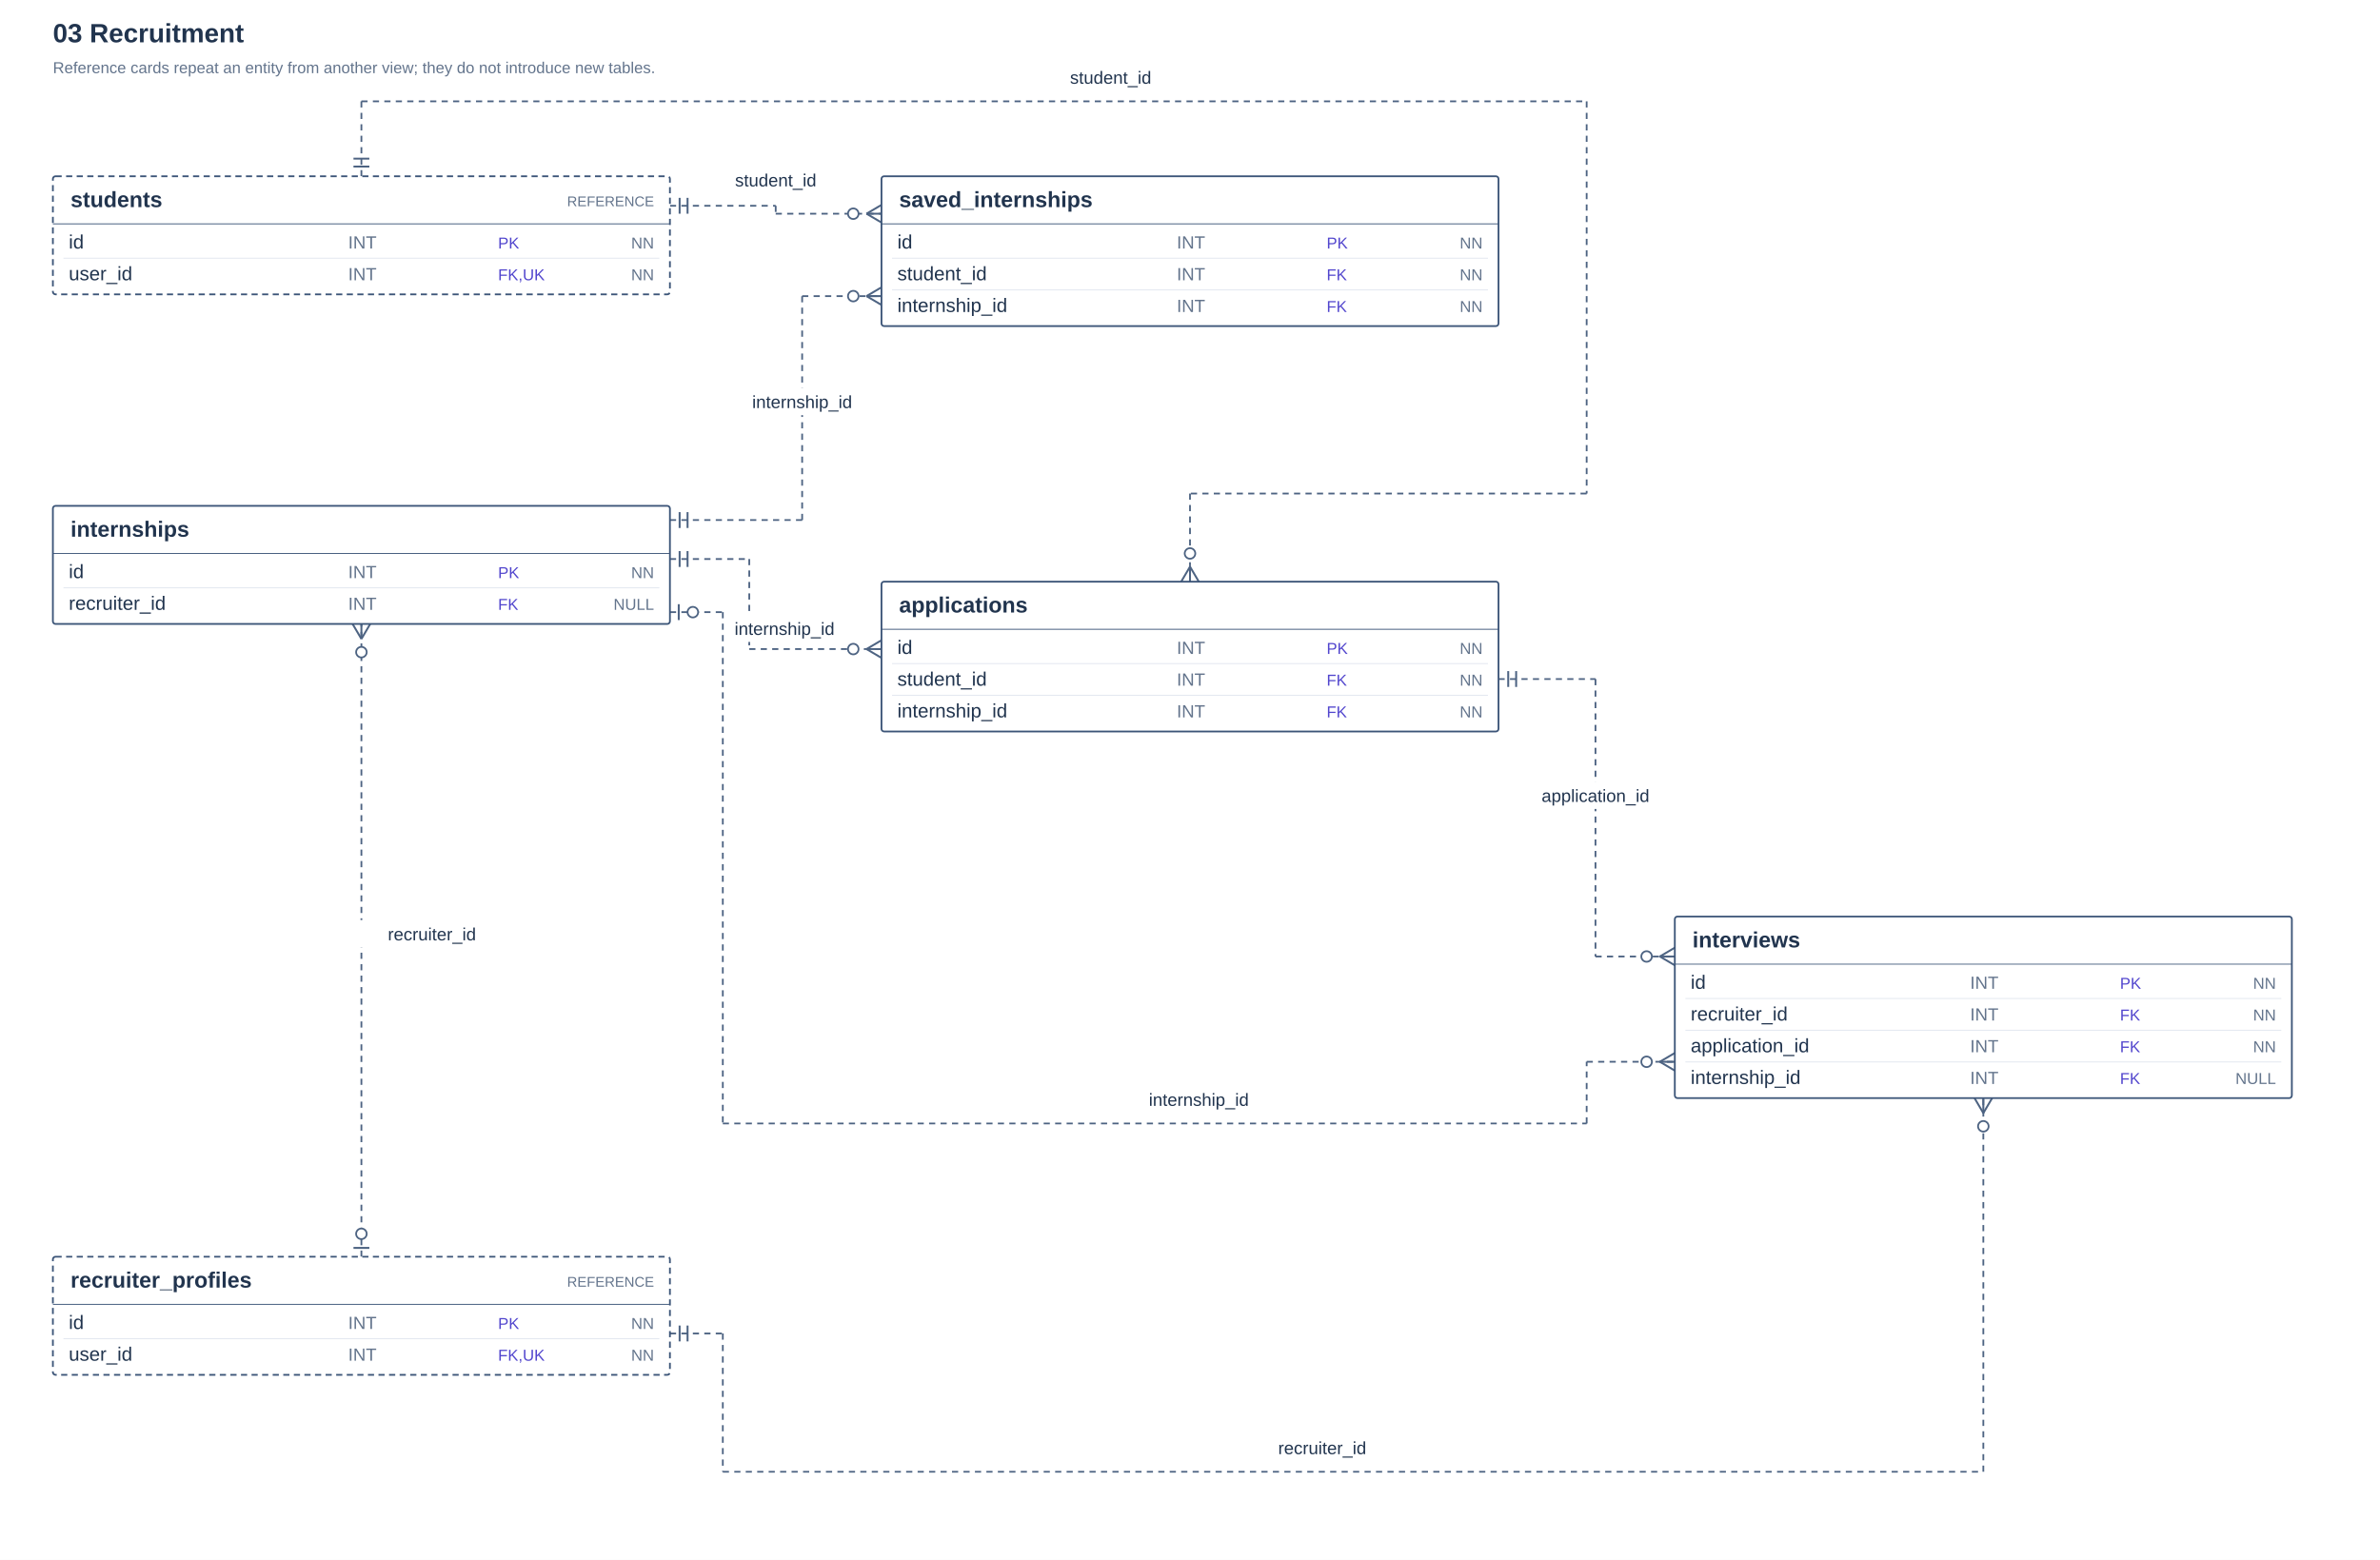
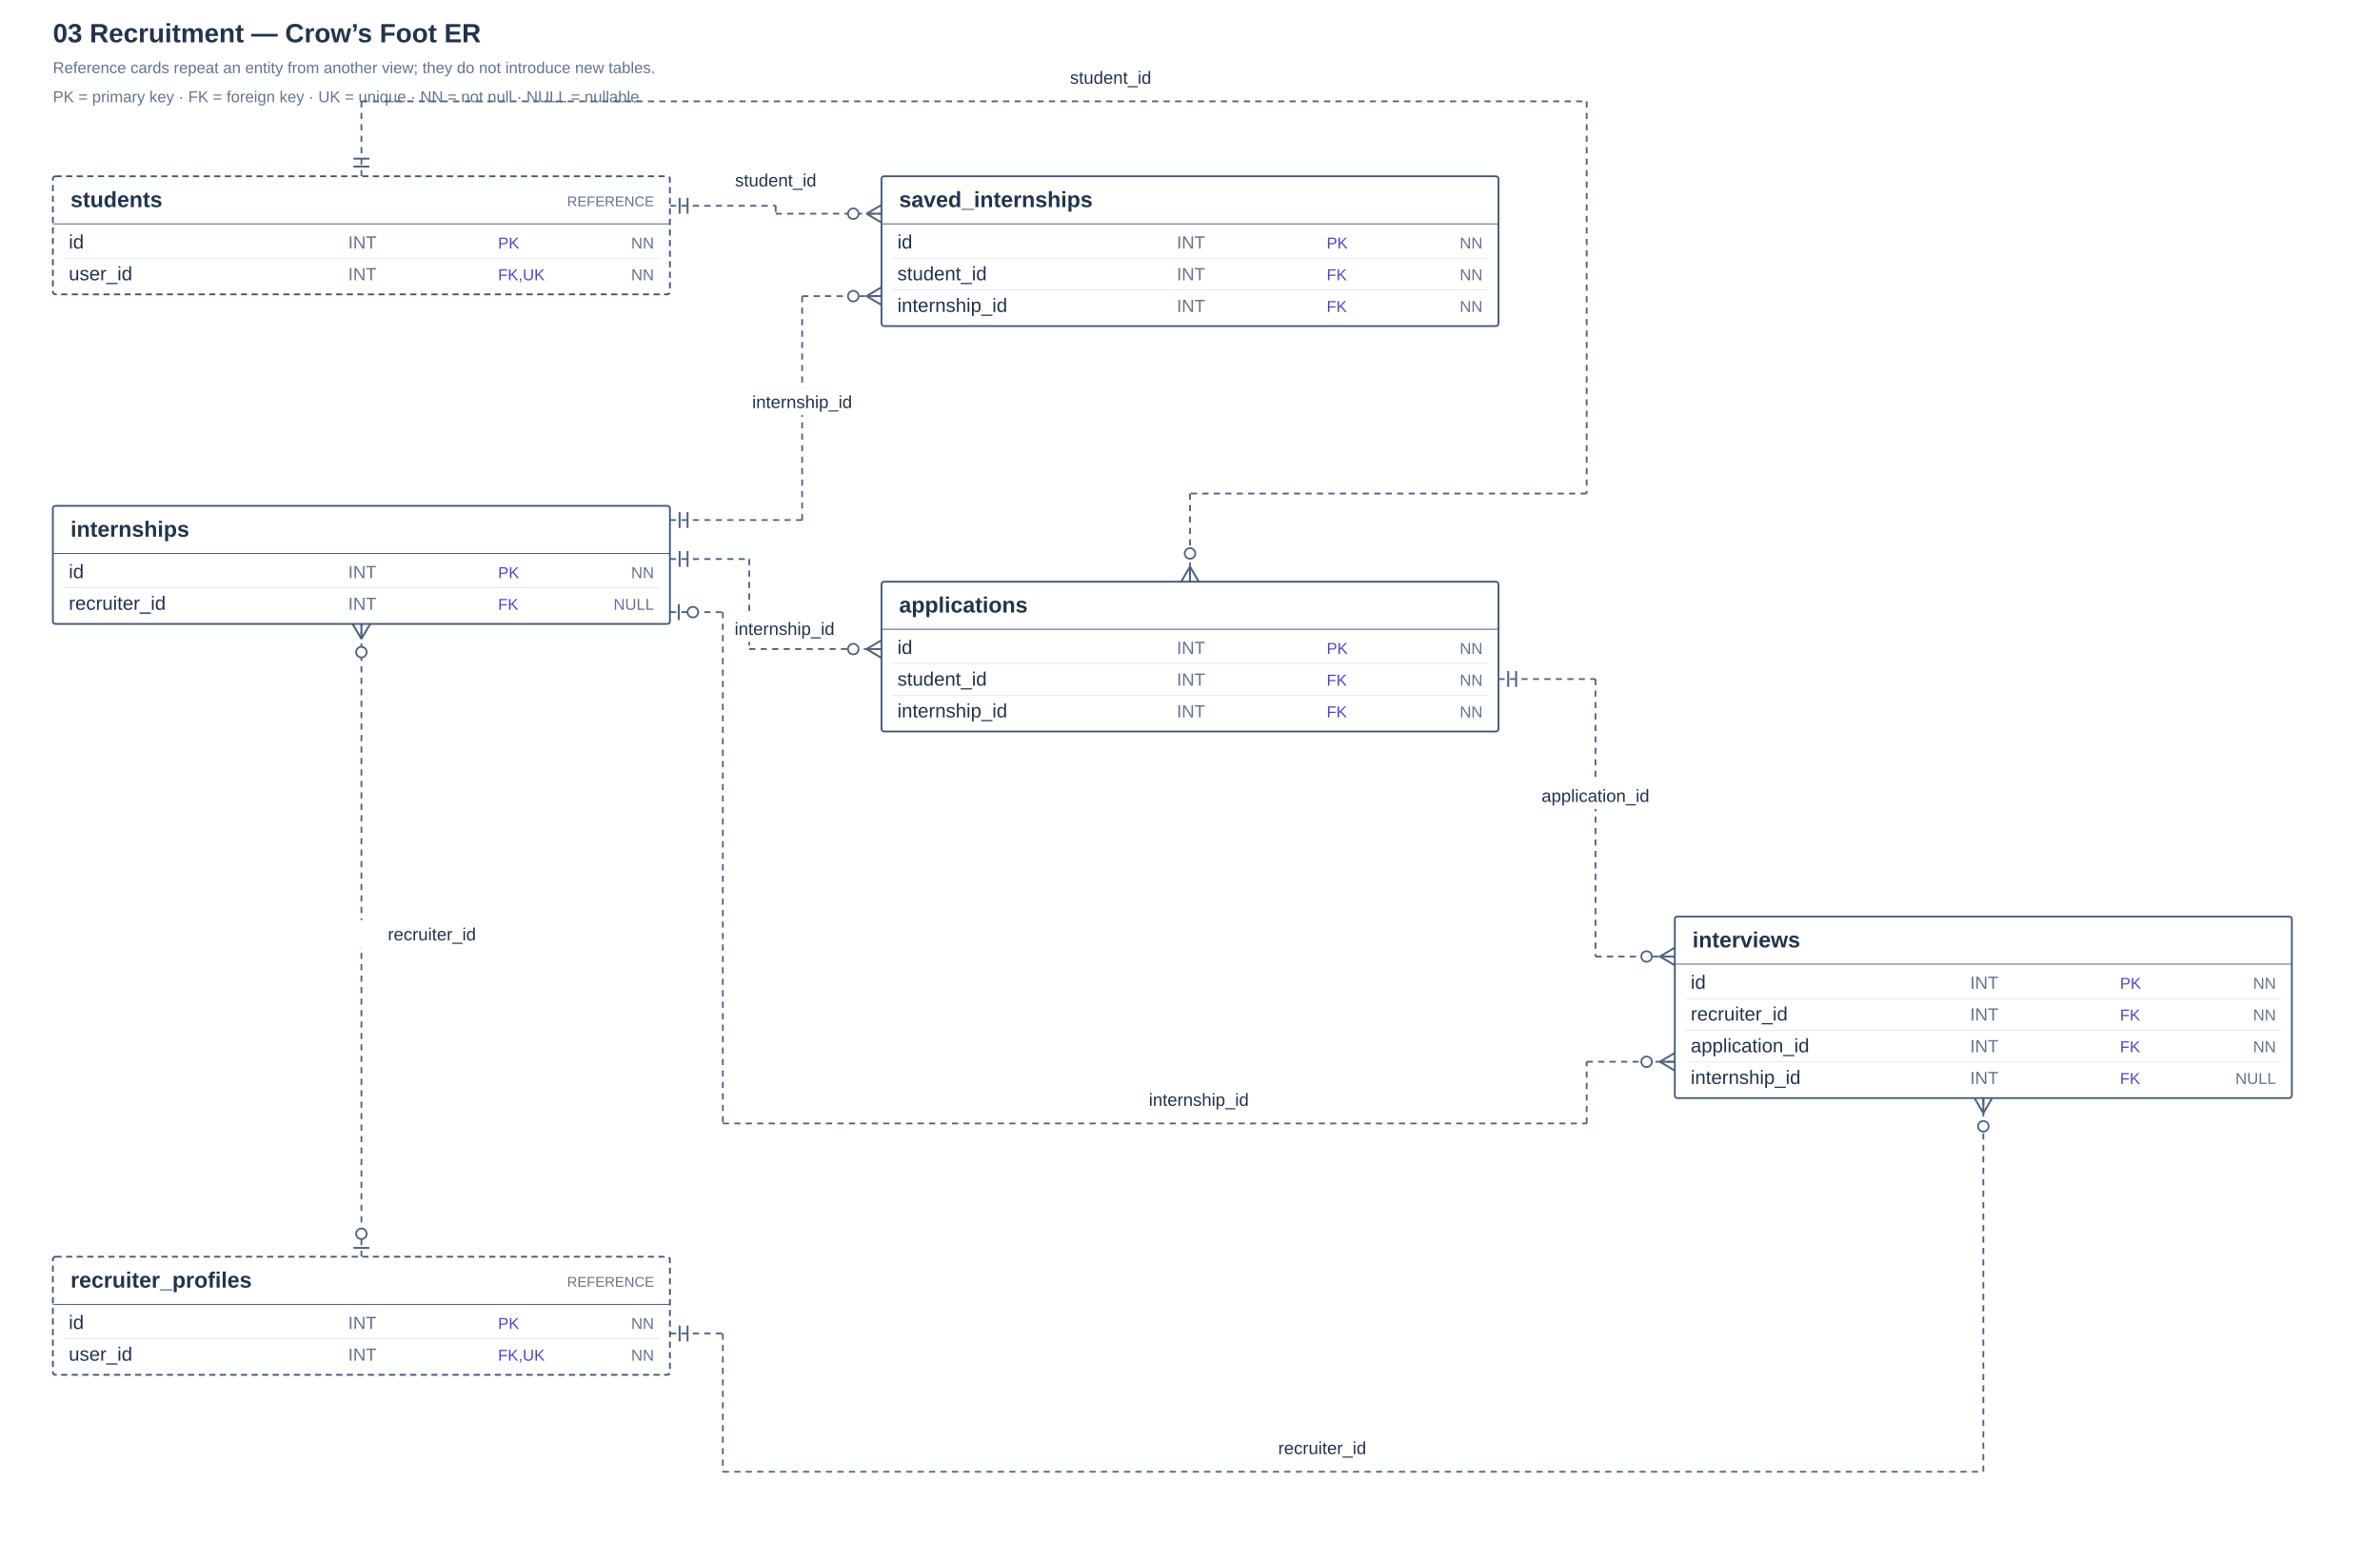
<svg xmlns="http://www.w3.org/2000/svg" width="2700" height="1770" viewBox="0 2104 2700 1770" role="img">
  <rect x="0" y="2104" width="100%" height="100%" fill="white" />
  <g font-family="Arial, sans-serif" stroke-linejoin="round">
    <g id="domain-2" transform="translate(0,2104)">
-       <text x="60" y="48" text-anchor="start" font-size="30" fill="#21344E" font-weight="bold">03  Recruitment</text>
+       <text x="60" y="48" text-anchor="start" font-size="30" fill="#21344E" font-weight="bold">03  Recruitment — Crow’s Foot ER</text>
      <text x="60" y="83" text-anchor="start" font-size="18" fill="#63748C" font-weight="normal">Reference cards repeat an entity from another view; they do not introduce new tables.</text>
+       <text x="60" y="116" text-anchor="start" font-size="18" fill="#63748C" font-weight="normal">PK = primary key · FK = foreign key · UK = unique · NN = not null · NULL = nullable</text>
      <g class="relation" data-key="saved_internships.student_id" data-parent="students" data-child="saved_internships" data-parent-end="1" data-child-end="0..*">
        <path d="M760 233.5 L880 233.5" fill="none" stroke="#4D6382" stroke-width="2" stroke-dasharray="7 6" />
        <path d="M880 233.5 L880 242.5" fill="none" stroke="#4D6382" stroke-width="2" stroke-dasharray="7 6" />
        <path d="M880 242.5 L1000 242.5" fill="none" stroke="#4D6382" stroke-width="2" stroke-dasharray="7 6" />
        <path d="M771.0 224.5 L771.0 242.5" fill="none" stroke="#4D6382" stroke-width="2.2" />
        <path d="M780.0 224.5 L780.0 242.5" fill="none" stroke="#4D6382" stroke-width="2.2" />
        <path d="M1000.0 252.5 L983.0 242.5" fill="none" stroke="#4D6382" stroke-width="2.2" />
        <path d="M1000.0 232.5 L983.0 242.5" fill="none" stroke="#4D6382" stroke-width="2.2" />
        <path d="M1000.0 242.5 L983.0 242.5" fill="none" stroke="#4D6382" stroke-width="2.2" />
        <circle cx="968.0" cy="242.5" r="6" fill="white" stroke="#4D6382" stroke-width="2" />
        <rect x="810.0" y="188.5" width="140" height="31" fill="white" />
        <text x="880" y="211.5" text-anchor="middle" font-size="20" fill="#21344E" font-weight="normal">student_id</text>
      </g>
      <g class="relation" data-key="applications.student_id" data-parent="students" data-child="applications" data-parent-end="1" data-child-end="0..*">
        <path d="M410.0 200 L410.0 115" fill="none" stroke="#4D6382" stroke-width="2" stroke-dasharray="7 6" />
        <path d="M410.0 115 L1800 115" fill="none" stroke="#4D6382" stroke-width="2" stroke-dasharray="7 6" />
        <path d="M1800 115 L1800 560" fill="none" stroke="#4D6382" stroke-width="2" stroke-dasharray="7 6" />
        <path d="M1800 560 L1350.0 560" fill="none" stroke="#4D6382" stroke-width="2" stroke-dasharray="7 6" />
        <path d="M1350.0 560 L1350.0 660" fill="none" stroke="#4D6382" stroke-width="2" stroke-dasharray="7 6" />
        <path d="M401.0 189.0 L419.0 189.0" fill="none" stroke="#4D6382" stroke-width="2.2" />
        <path d="M401.0 180.0 L419.0 180.0" fill="none" stroke="#4D6382" stroke-width="2.2" />
        <path d="M1340.0 660.0 L1350.0 643.0" fill="none" stroke="#4D6382" stroke-width="2.2" />
        <path d="M1360.0 660.0 L1350.0 643.0" fill="none" stroke="#4D6382" stroke-width="2.2" />
        <path d="M1350.0 660.0 L1350.0 643.0" fill="none" stroke="#4D6382" stroke-width="2.2" />
        <circle cx="1350.0" cy="628.0" r="6" fill="white" stroke="#4D6382" stroke-width="2" />
        <rect x="1190.0" y="72" width="140" height="31" fill="white" />
        <text x="1260" y="95" text-anchor="middle" font-size="20" fill="#21344E" font-weight="normal">student_id</text>
      </g>
      <g class="relation" data-key="saved_internships.internship_id" data-parent="internships" data-child="saved_internships" data-parent-end="1" data-child-end="0..*">
        <path d="M760 590.08 L910 590.08" fill="none" stroke="#4D6382" stroke-width="2" stroke-dasharray="7 6" />
        <path d="M910 590.08 L910 336.0" fill="none" stroke="#4D6382" stroke-width="2" stroke-dasharray="7 6" />
        <path d="M910 336.0 L1000 336.0" fill="none" stroke="#4D6382" stroke-width="2" stroke-dasharray="7 6" />
        <path d="M771.0 581.08 L771.0 599.08" fill="none" stroke="#4D6382" stroke-width="2.2" />
        <path d="M780.0 581.08 L780.0 599.08" fill="none" stroke="#4D6382" stroke-width="2.2" />
        <path d="M1000.0 346.0 L983.0 336.0" fill="none" stroke="#4D6382" stroke-width="2.2" />
        <path d="M1000.0 326.0 L983.0 336.0" fill="none" stroke="#4D6382" stroke-width="2.2" />
        <path d="M1000.0 336.0 L983.0 336.0" fill="none" stroke="#4D6382" stroke-width="2.2" />
        <circle cx="968.0" cy="336.0" r="6" fill="white" stroke="#4D6382" stroke-width="2" />
        <rect x="822.0" y="440.04" width="176" height="31" fill="white" />
        <text x="910" y="463.04" text-anchor="middle" font-size="20" fill="#21344E" font-weight="normal">internship_id</text>
      </g>
      <g class="relation" data-key="applications.internship_id" data-parent="internships" data-child="applications" data-parent-end="1" data-child-end="0..*">
        <path d="M760 634.3 L850 634.3" fill="none" stroke="#4D6382" stroke-width="2" stroke-dasharray="7 6" />
        <path d="M850 634.3 L850 736.5" fill="none" stroke="#4D6382" stroke-width="2" stroke-dasharray="7 6" />
        <path d="M850 736.5 L1000 736.5" fill="none" stroke="#4D6382" stroke-width="2" stroke-dasharray="7 6" />
        <path d="M771.0 625.3 L771.0 643.3" fill="none" stroke="#4D6382" stroke-width="2.2" />
        <path d="M780.0 625.3 L780.0 643.3" fill="none" stroke="#4D6382" stroke-width="2.2" />
        <path d="M1000.0 746.5 L983.0 736.5" fill="none" stroke="#4D6382" stroke-width="2.2" />
        <path d="M1000.0 726.5 L983.0 736.5" fill="none" stroke="#4D6382" stroke-width="2.2" />
        <path d="M1000.0 736.5 L983.0 736.5" fill="none" stroke="#4D6382" stroke-width="2.2" />
        <circle cx="968.0" cy="736.5" r="6" fill="white" stroke="#4D6382" stroke-width="2" />
        <rect x="802.0" y="697.4" width="176" height="31" fill="white" />
        <text x="890" y="720.4" text-anchor="middle" font-size="20" fill="#21344E" font-weight="normal">internship_id</text>
      </g>
      <g class="relation" data-key="interviews.application_id" data-parent="applications" data-child="interviews" data-parent-end="1" data-child-end="0..*">
        <path d="M1700 770.5 L1810 770.5" fill="none" stroke="#4D6382" stroke-width="2" stroke-dasharray="7 6" />
        <path d="M1810 770.5 L1810 1085.32" fill="none" stroke="#4D6382" stroke-width="2" stroke-dasharray="7 6" />
        <path d="M1810 1085.32 L1900 1085.32" fill="none" stroke="#4D6382" stroke-width="2" stroke-dasharray="7 6" />
        <path d="M1711.0 761.5 L1711.0 779.5" fill="none" stroke="#4D6382" stroke-width="2.2" />
        <path d="M1720.0 761.5 L1720.0 779.5" fill="none" stroke="#4D6382" stroke-width="2.2" />
        <path d="M1900.0 1095.32 L1883.0 1085.32" fill="none" stroke="#4D6382" stroke-width="2.2" />
        <path d="M1900.0 1075.32 L1883.0 1085.32" fill="none" stroke="#4D6382" stroke-width="2.2" />
        <path d="M1900.0 1085.32 L1883.0 1085.32" fill="none" stroke="#4D6382" stroke-width="2.2" />
        <circle cx="1868.0" cy="1085.32" r="6" fill="white" stroke="#4D6382" stroke-width="2" />
        <rect x="1716.0" y="886.91" width="188" height="31" fill="white" />
        <text x="1810" y="909.91" text-anchor="middle" font-size="20" fill="#21344E" font-weight="normal">application_id</text>
      </g>
      <g class="relation" data-key="interviews.internship_id" data-parent="internships" data-child="interviews" data-parent-end="0..1" data-child-end="0..*">
        <path d="M760 694.6 L820 694.6" fill="none" stroke="#4D6382" stroke-width="2" stroke-dasharray="7 6" />
        <path d="M820 694.6 L820 1274.8" fill="none" stroke="#4D6382" stroke-width="2" stroke-dasharray="7 6" />
        <path d="M820 1274.8 L1800 1274.8" fill="none" stroke="#4D6382" stroke-width="2" stroke-dasharray="7 6" />
        <path d="M1800 1274.8 L1800 1204.8" fill="none" stroke="#4D6382" stroke-width="2" stroke-dasharray="7 6" />
        <path d="M1800 1204.8 L1900 1204.8" fill="none" stroke="#4D6382" stroke-width="2" stroke-dasharray="7 6" />
        <path d="M770.0 685.6 L770.0 703.6" fill="none" stroke="#4D6382" stroke-width="2.2" />
        <circle cx="786.0" cy="694.6" r="6" fill="white" stroke="#4D6382" stroke-width="2" />
        <path d="M1900.0 1214.8 L1883.0 1204.8" fill="none" stroke="#4D6382" stroke-width="2.2" />
        <path d="M1900.0 1194.8 L1883.0 1204.8" fill="none" stroke="#4D6382" stroke-width="2.2" />
        <path d="M1900.0 1204.8 L1883.0 1204.8" fill="none" stroke="#4D6382" stroke-width="2.2" />
        <circle cx="1868.0" cy="1204.8" r="6" fill="white" stroke="#4D6382" stroke-width="2" />
        <rect x="1272.0" y="1231.8" width="176" height="31" fill="white" />
        <text x="1360" y="1254.8" text-anchor="middle" font-size="20" fill="#21344E" font-weight="normal">internship_id</text>
      </g>
      <g class="relation" data-key="internships.recruiter_id" data-parent="recruiter_profiles" data-child="internships" data-parent-end="0..1" data-child-end="0..*">
        <path d="M410.0 1426 L410.0 708" fill="none" stroke="#4D6382" stroke-width="2" stroke-dasharray="7 6" />
        <path d="M401.0 1416.0 L419.0 1416.0" fill="none" stroke="#4D6382" stroke-width="2.2" />
        <circle cx="410.0" cy="1400.0" r="6" fill="white" stroke="#4D6382" stroke-width="2" />
        <path d="M420.0 708.0 L410.0 725.0" fill="none" stroke="#4D6382" stroke-width="2.2" />
        <path d="M400.0 708.0 L410.0 725.0" fill="none" stroke="#4D6382" stroke-width="2.2" />
        <path d="M410.0 708.0 L410.0 725.0" fill="none" stroke="#4D6382" stroke-width="2.2" />
        <circle cx="410.0" cy="740.0" r="6" fill="white" stroke="#4D6382" stroke-width="2" />
        <rect x="408.0" y="1044.0" width="164" height="31" fill="white" />
        <text x="490.0" y="1067.0" text-anchor="middle" font-size="20" fill="#21344E" font-weight="normal">recruiter_id</text>
      </g>
      <g class="relation" data-key="interviews.recruiter_id" data-parent="recruiter_profiles" data-child="interviews" data-parent-end="1" data-child-end="0..*">
        <path d="M760 1513.1 L820 1513.1" fill="none" stroke="#4D6382" stroke-width="2" stroke-dasharray="7 6" />
        <path d="M820 1513.1 L820 1670" fill="none" stroke="#4D6382" stroke-width="2" stroke-dasharray="7 6" />
        <path d="M820 1670 L2250.0 1670" fill="none" stroke="#4D6382" stroke-width="2" stroke-dasharray="7 6" />
        <path d="M2250.0 1670 L2250.0 1246" fill="none" stroke="#4D6382" stroke-width="2" stroke-dasharray="7 6" />
        <path d="M771.0 1504.1 L771.0 1522.1" fill="none" stroke="#4D6382" stroke-width="2.2" />
        <path d="M780.0 1504.1 L780.0 1522.1" fill="none" stroke="#4D6382" stroke-width="2.2" />
        <path d="M2260.0 1246.0 L2250.0 1263.0" fill="none" stroke="#4D6382" stroke-width="2.2" />
        <path d="M2240.0 1246.0 L2250.0 1263.0" fill="none" stroke="#4D6382" stroke-width="2.2" />
        <path d="M2250.0 1246.0 L2250.0 1263.0" fill="none" stroke="#4D6382" stroke-width="2.2" />
        <circle cx="2250.0" cy="1278.0" r="6" fill="white" stroke="#4D6382" stroke-width="2" />
        <rect x="1418.0" y="1627" width="164" height="31" fill="white" />
        <text x="1500" y="1650" text-anchor="middle" font-size="20" fill="#21344E" font-weight="normal">recruiter_id</text>
      </g>
      <g id="render_er_overview-entity-internships-main" class="entity" data-table="internships" data-complete="true">
        <rect x="60" y="574" width="700" height="134" rx="3" fill="white" stroke="#3C5578" stroke-width="2" />
        <path d="M60 628 H760" stroke="#3C5578" fill="none" />
        <text x="80" y="609" text-anchor="start" font-size="25" fill="#21344E" font-weight="bold">internships</text>
        <text x="78" y="656" text-anchor="start" font-size="22" fill="#21344E" font-weight="normal">id</text>
        <text x="395" y="656" text-anchor="start" font-size="20" fill="#63748C" font-weight="normal">INT</text>
        <text x="565" y="656" text-anchor="start" font-size="18" fill="#5145CD" font-weight="normal">PK</text>
        <text x="742" y="656" text-anchor="end" font-size="18" fill="#63748C" font-weight="normal">NN</text>
        <path d="M72 667 H748" stroke="#E1E6EF" fill="none" />
        <text x="78" y="692" text-anchor="start" font-size="22" fill="#21344E" font-weight="normal">recruiter_id</text>
        <text x="395" y="692" text-anchor="start" font-size="20" fill="#63748C" font-weight="normal">INT</text>
        <text x="565" y="692" text-anchor="start" font-size="18" fill="#5145CD" font-weight="normal">FK</text>
        <text x="742" y="692" text-anchor="end" font-size="18" fill="#63748C" font-weight="normal">NULL</text>
      </g>
      <g id="render_er_overview-entity-applications-main" class="entity" data-table="applications" data-complete="true">
        <rect x="1000" y="660" width="700" height="170" rx="3" fill="white" stroke="#3C5578" stroke-width="2" />
        <path d="M1000 714 H1700" stroke="#3C5578" fill="none" />
        <text x="1020" y="695" text-anchor="start" font-size="25" fill="#21344E" font-weight="bold">applications</text>
        <text x="1018" y="742" text-anchor="start" font-size="22" fill="#21344E" font-weight="normal">id</text>
        <text x="1335" y="742" text-anchor="start" font-size="20" fill="#63748C" font-weight="normal">INT</text>
        <text x="1505" y="742" text-anchor="start" font-size="18" fill="#5145CD" font-weight="normal">PK</text>
        <text x="1682" y="742" text-anchor="end" font-size="18" fill="#63748C" font-weight="normal">NN</text>
        <path d="M1012 753 H1688" stroke="#E1E6EF" fill="none" />
        <text x="1018" y="778" text-anchor="start" font-size="22" fill="#21344E" font-weight="normal">student_id</text>
        <text x="1335" y="778" text-anchor="start" font-size="20" fill="#63748C" font-weight="normal">INT</text>
        <text x="1505" y="778" text-anchor="start" font-size="18" fill="#5145CD" font-weight="normal">FK</text>
        <text x="1682" y="778" text-anchor="end" font-size="18" fill="#63748C" font-weight="normal">NN</text>
        <path d="M1012 789 H1688" stroke="#E1E6EF" fill="none" />
        <text x="1018" y="814" text-anchor="start" font-size="22" fill="#21344E" font-weight="normal">internship_id</text>
        <text x="1335" y="814" text-anchor="start" font-size="20" fill="#63748C" font-weight="normal">INT</text>
        <text x="1505" y="814" text-anchor="start" font-size="18" fill="#5145CD" font-weight="normal">FK</text>
        <text x="1682" y="814" text-anchor="end" font-size="18" fill="#63748C" font-weight="normal">NN</text>
      </g>
      <g id="render_er_overview-entity-saved_internships-main" class="entity" data-table="saved_internships" data-complete="true">
        <rect x="1000" y="200" width="700" height="170" rx="3" fill="white" stroke="#3C5578" stroke-width="2" />
        <path d="M1000 254 H1700" stroke="#3C5578" fill="none" />
        <text x="1020" y="235" text-anchor="start" font-size="25" fill="#21344E" font-weight="bold">saved_internships</text>
        <text x="1018" y="282" text-anchor="start" font-size="22" fill="#21344E" font-weight="normal">id</text>
        <text x="1335" y="282" text-anchor="start" font-size="20" fill="#63748C" font-weight="normal">INT</text>
        <text x="1505" y="282" text-anchor="start" font-size="18" fill="#5145CD" font-weight="normal">PK</text>
        <text x="1682" y="282" text-anchor="end" font-size="18" fill="#63748C" font-weight="normal">NN</text>
        <path d="M1012 293 H1688" stroke="#E1E6EF" fill="none" />
        <text x="1018" y="318" text-anchor="start" font-size="22" fill="#21344E" font-weight="normal">student_id</text>
        <text x="1335" y="318" text-anchor="start" font-size="20" fill="#63748C" font-weight="normal">INT</text>
        <text x="1505" y="318" text-anchor="start" font-size="18" fill="#5145CD" font-weight="normal">FK</text>
        <text x="1682" y="318" text-anchor="end" font-size="18" fill="#63748C" font-weight="normal">NN</text>
        <path d="M1012 329 H1688" stroke="#E1E6EF" fill="none" />
        <text x="1018" y="354" text-anchor="start" font-size="22" fill="#21344E" font-weight="normal">internship_id</text>
        <text x="1335" y="354" text-anchor="start" font-size="20" fill="#63748C" font-weight="normal">INT</text>
        <text x="1505" y="354" text-anchor="start" font-size="18" fill="#5145CD" font-weight="normal">FK</text>
        <text x="1682" y="354" text-anchor="end" font-size="18" fill="#63748C" font-weight="normal">NN</text>
      </g>
      <g id="render_er_overview-entity-interviews-main" class="entity" data-table="interviews" data-complete="true">
        <rect x="1900" y="1040" width="700" height="206" rx="3" fill="white" stroke="#3C5578" stroke-width="2" />
        <path d="M1900 1094 H2600" stroke="#3C5578" fill="none" />
        <text x="1920" y="1075" text-anchor="start" font-size="25" fill="#21344E" font-weight="bold">interviews</text>
        <text x="1918" y="1122" text-anchor="start" font-size="22" fill="#21344E" font-weight="normal">id</text>
        <text x="2235" y="1122" text-anchor="start" font-size="20" fill="#63748C" font-weight="normal">INT</text>
        <text x="2405" y="1122" text-anchor="start" font-size="18" fill="#5145CD" font-weight="normal">PK</text>
        <text x="2582" y="1122" text-anchor="end" font-size="18" fill="#63748C" font-weight="normal">NN</text>
        <path d="M1912 1133 H2588" stroke="#E1E6EF" fill="none" />
        <text x="1918" y="1158" text-anchor="start" font-size="22" fill="#21344E" font-weight="normal">recruiter_id</text>
        <text x="2235" y="1158" text-anchor="start" font-size="20" fill="#63748C" font-weight="normal">INT</text>
        <text x="2405" y="1158" text-anchor="start" font-size="18" fill="#5145CD" font-weight="normal">FK</text>
        <text x="2582" y="1158" text-anchor="end" font-size="18" fill="#63748C" font-weight="normal">NN</text>
        <path d="M1912 1169 H2588" stroke="#E1E6EF" fill="none" />
        <text x="1918" y="1194" text-anchor="start" font-size="22" fill="#21344E" font-weight="normal">application_id</text>
        <text x="2235" y="1194" text-anchor="start" font-size="20" fill="#63748C" font-weight="normal">INT</text>
        <text x="2405" y="1194" text-anchor="start" font-size="18" fill="#5145CD" font-weight="normal">FK</text>
        <text x="2582" y="1194" text-anchor="end" font-size="18" fill="#63748C" font-weight="normal">NN</text>
        <path d="M1912 1205 H2588" stroke="#E1E6EF" fill="none" />
        <text x="1918" y="1230" text-anchor="start" font-size="22" fill="#21344E" font-weight="normal">internship_id</text>
        <text x="2235" y="1230" text-anchor="start" font-size="20" fill="#63748C" font-weight="normal">INT</text>
        <text x="2405" y="1230" text-anchor="start" font-size="18" fill="#5145CD" font-weight="normal">FK</text>
        <text x="2582" y="1230" text-anchor="end" font-size="18" fill="#63748C" font-weight="normal">NULL</text>
      </g>
      <g id="render_er_overview-entity-students-ref2" class="entity" data-table="students" data-complete="false">
        <rect x="60" y="200" width="700" height="134" rx="3" fill="white" stroke="#3C5578" stroke-width="2" stroke-dasharray="7 5" />
        <path d="M60 254 H760" stroke="#3C5578" fill="none" />
        <text x="80" y="235" text-anchor="start" font-size="25" fill="#21344E" font-weight="bold">students</text>
        <text x="742" y="234" text-anchor="end" font-size="16" fill="#63748C" font-weight="normal">REFERENCE</text>
        <text x="78" y="282" text-anchor="start" font-size="22" fill="#21344E" font-weight="normal">id</text>
        <text x="395" y="282" text-anchor="start" font-size="20" fill="#63748C" font-weight="normal">INT</text>
        <text x="565" y="282" text-anchor="start" font-size="18" fill="#5145CD" font-weight="normal">PK</text>
        <text x="742" y="282" text-anchor="end" font-size="18" fill="#63748C" font-weight="normal">NN</text>
        <path d="M72 293 H748" stroke="#E1E6EF" fill="none" />
        <text x="78" y="318" text-anchor="start" font-size="22" fill="#21344E" font-weight="normal">user_id</text>
        <text x="395" y="318" text-anchor="start" font-size="20" fill="#63748C" font-weight="normal">INT</text>
        <text x="565" y="318" text-anchor="start" font-size="18" fill="#5145CD" font-weight="normal">FK,UK</text>
        <text x="742" y="318" text-anchor="end" font-size="18" fill="#63748C" font-weight="normal">NN</text>
      </g>
      <g id="render_er_overview-entity-recruiter_profiles-ref2" class="entity" data-table="recruiter_profiles" data-complete="false">
        <rect x="60" y="1426" width="700" height="134" rx="3" fill="white" stroke="#3C5578" stroke-width="2" stroke-dasharray="7 5" />
        <path d="M60 1480 H760" stroke="#3C5578" fill="none" />
        <text x="80" y="1461" text-anchor="start" font-size="25" fill="#21344E" font-weight="bold">recruiter_profiles</text>
        <text x="742" y="1460" text-anchor="end" font-size="16" fill="#63748C" font-weight="normal">REFERENCE</text>
        <text x="78" y="1508" text-anchor="start" font-size="22" fill="#21344E" font-weight="normal">id</text>
        <text x="395" y="1508" text-anchor="start" font-size="20" fill="#63748C" font-weight="normal">INT</text>
        <text x="565" y="1508" text-anchor="start" font-size="18" fill="#5145CD" font-weight="normal">PK</text>
        <text x="742" y="1508" text-anchor="end" font-size="18" fill="#63748C" font-weight="normal">NN</text>
        <path d="M72 1519 H748" stroke="#E1E6EF" fill="none" />
        <text x="78" y="1544" text-anchor="start" font-size="22" fill="#21344E" font-weight="normal">user_id</text>
        <text x="395" y="1544" text-anchor="start" font-size="20" fill="#63748C" font-weight="normal">INT</text>
        <text x="565" y="1544" text-anchor="start" font-size="18" fill="#5145CD" font-weight="normal">FK,UK</text>
        <text x="742" y="1544" text-anchor="end" font-size="18" fill="#63748C" font-weight="normal">NN</text>
      </g>
    </g>
  </g>
</svg>
